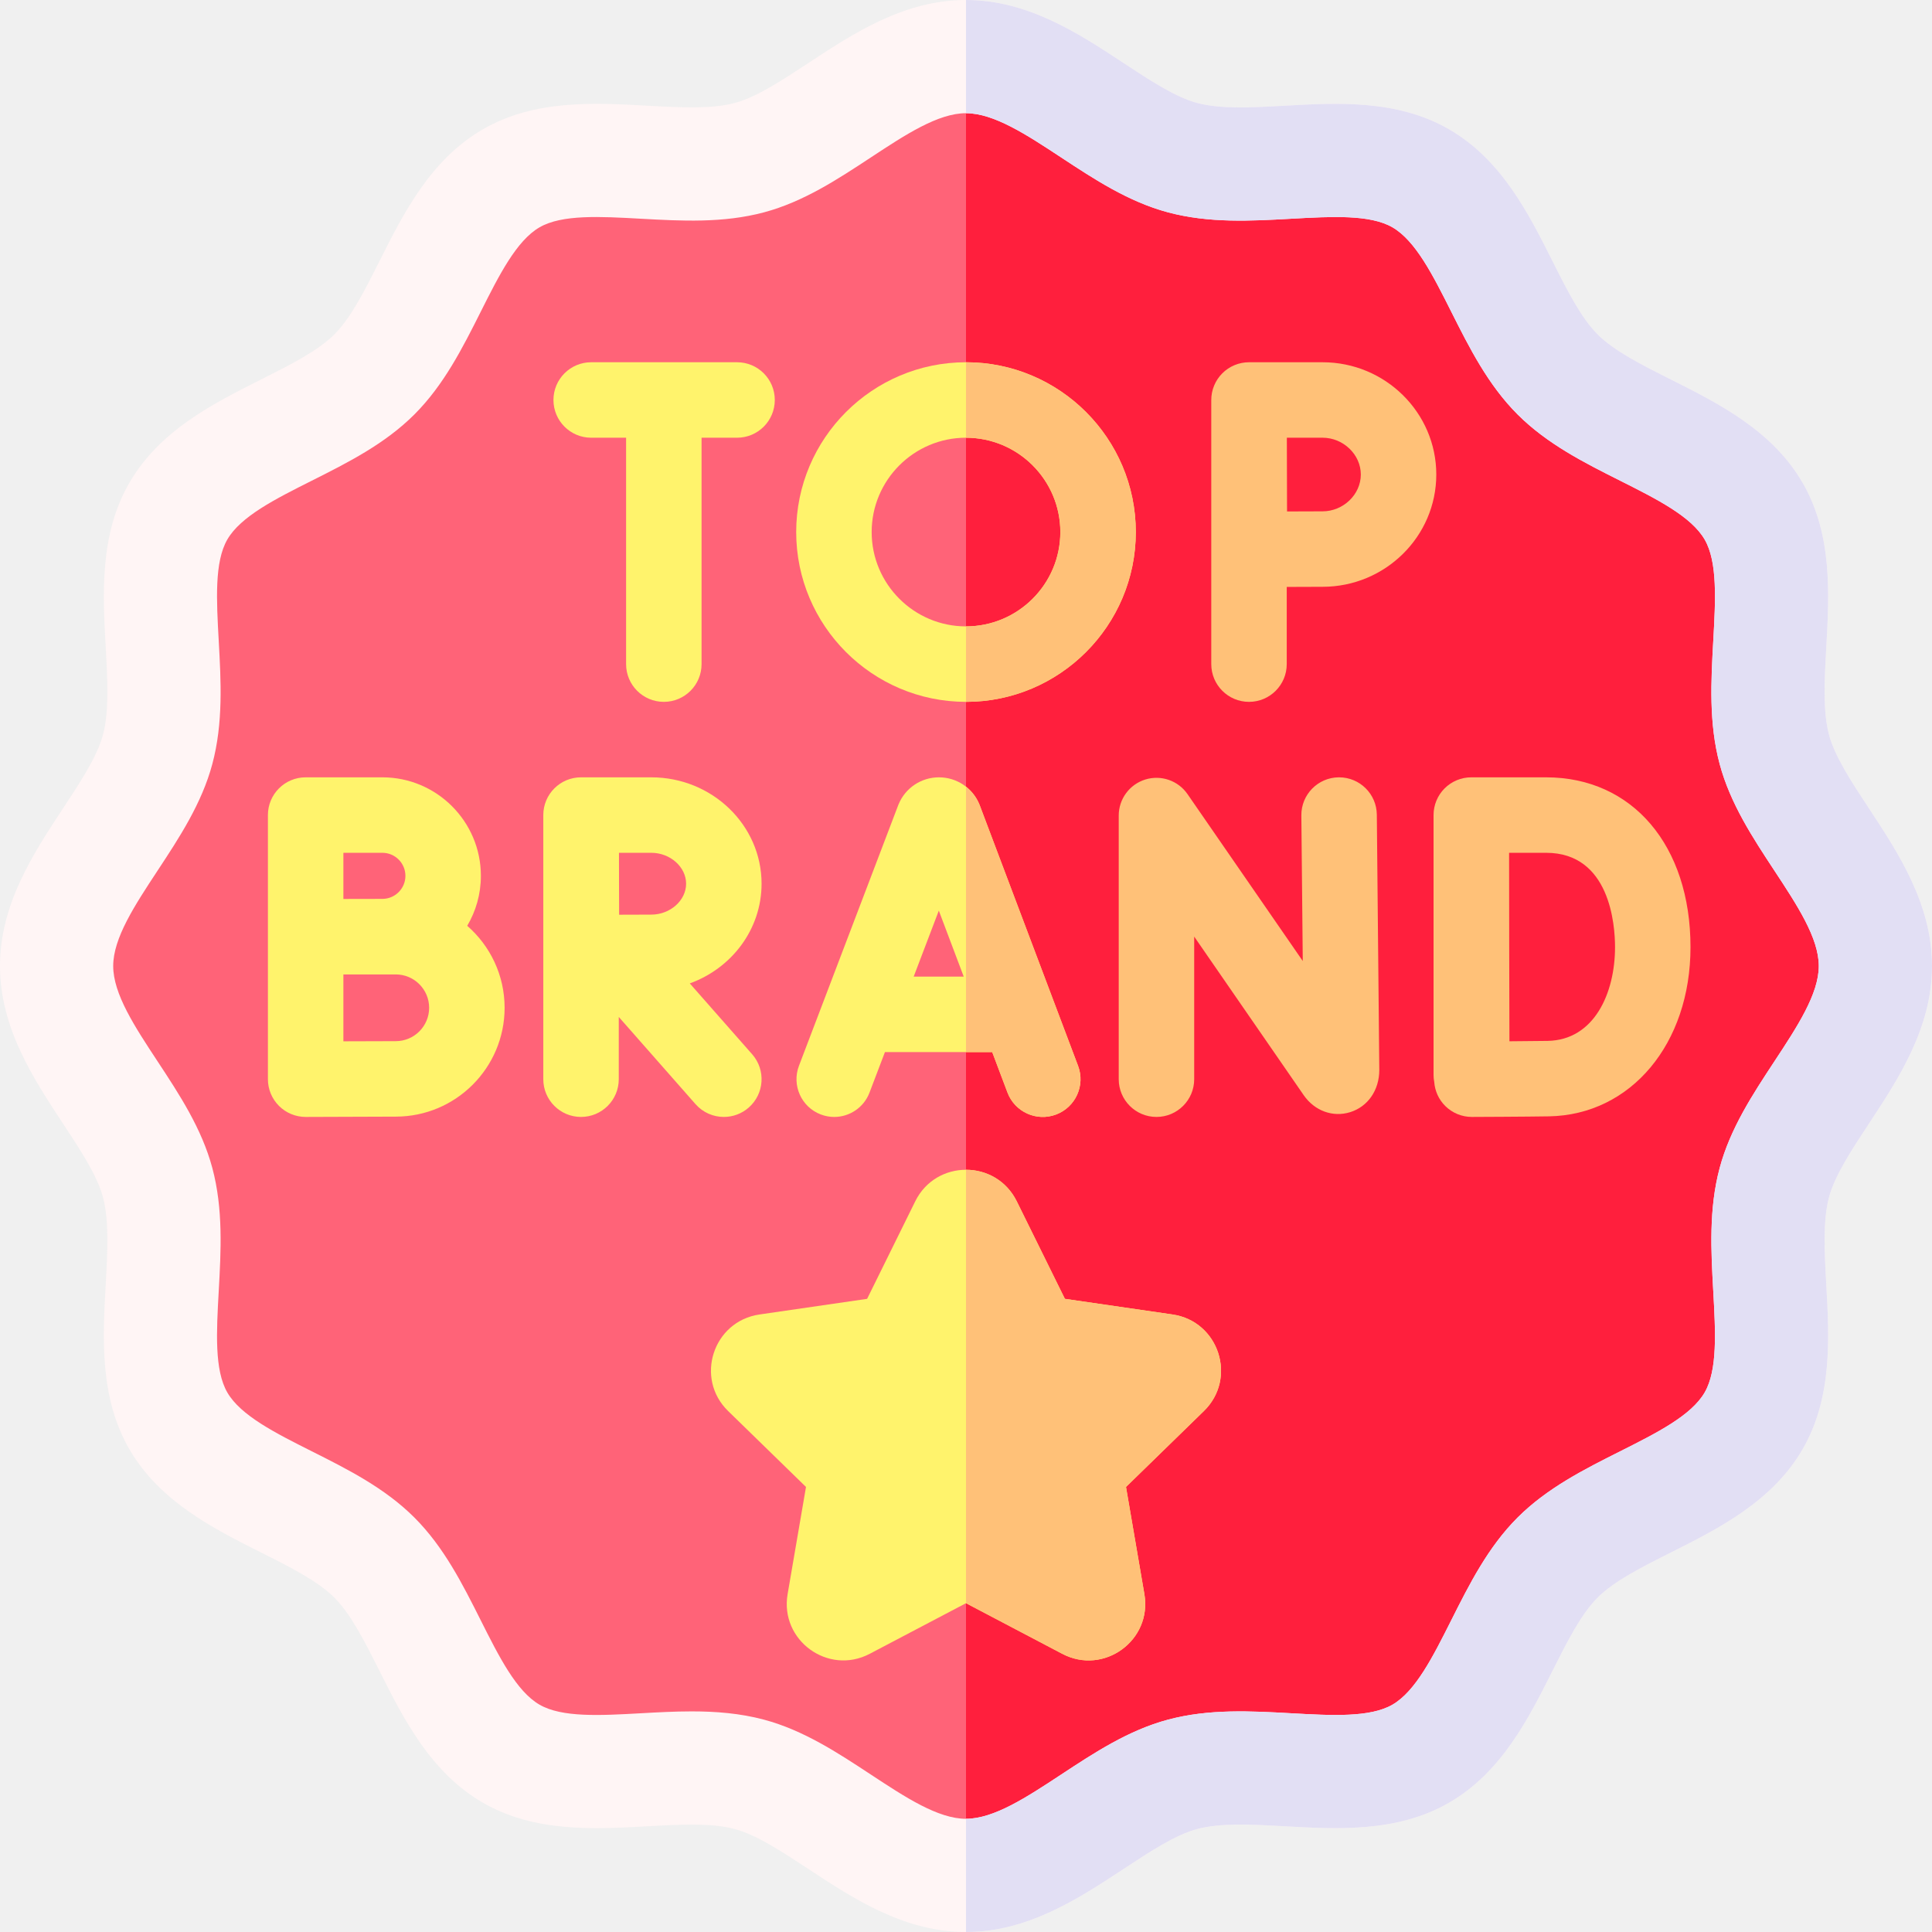
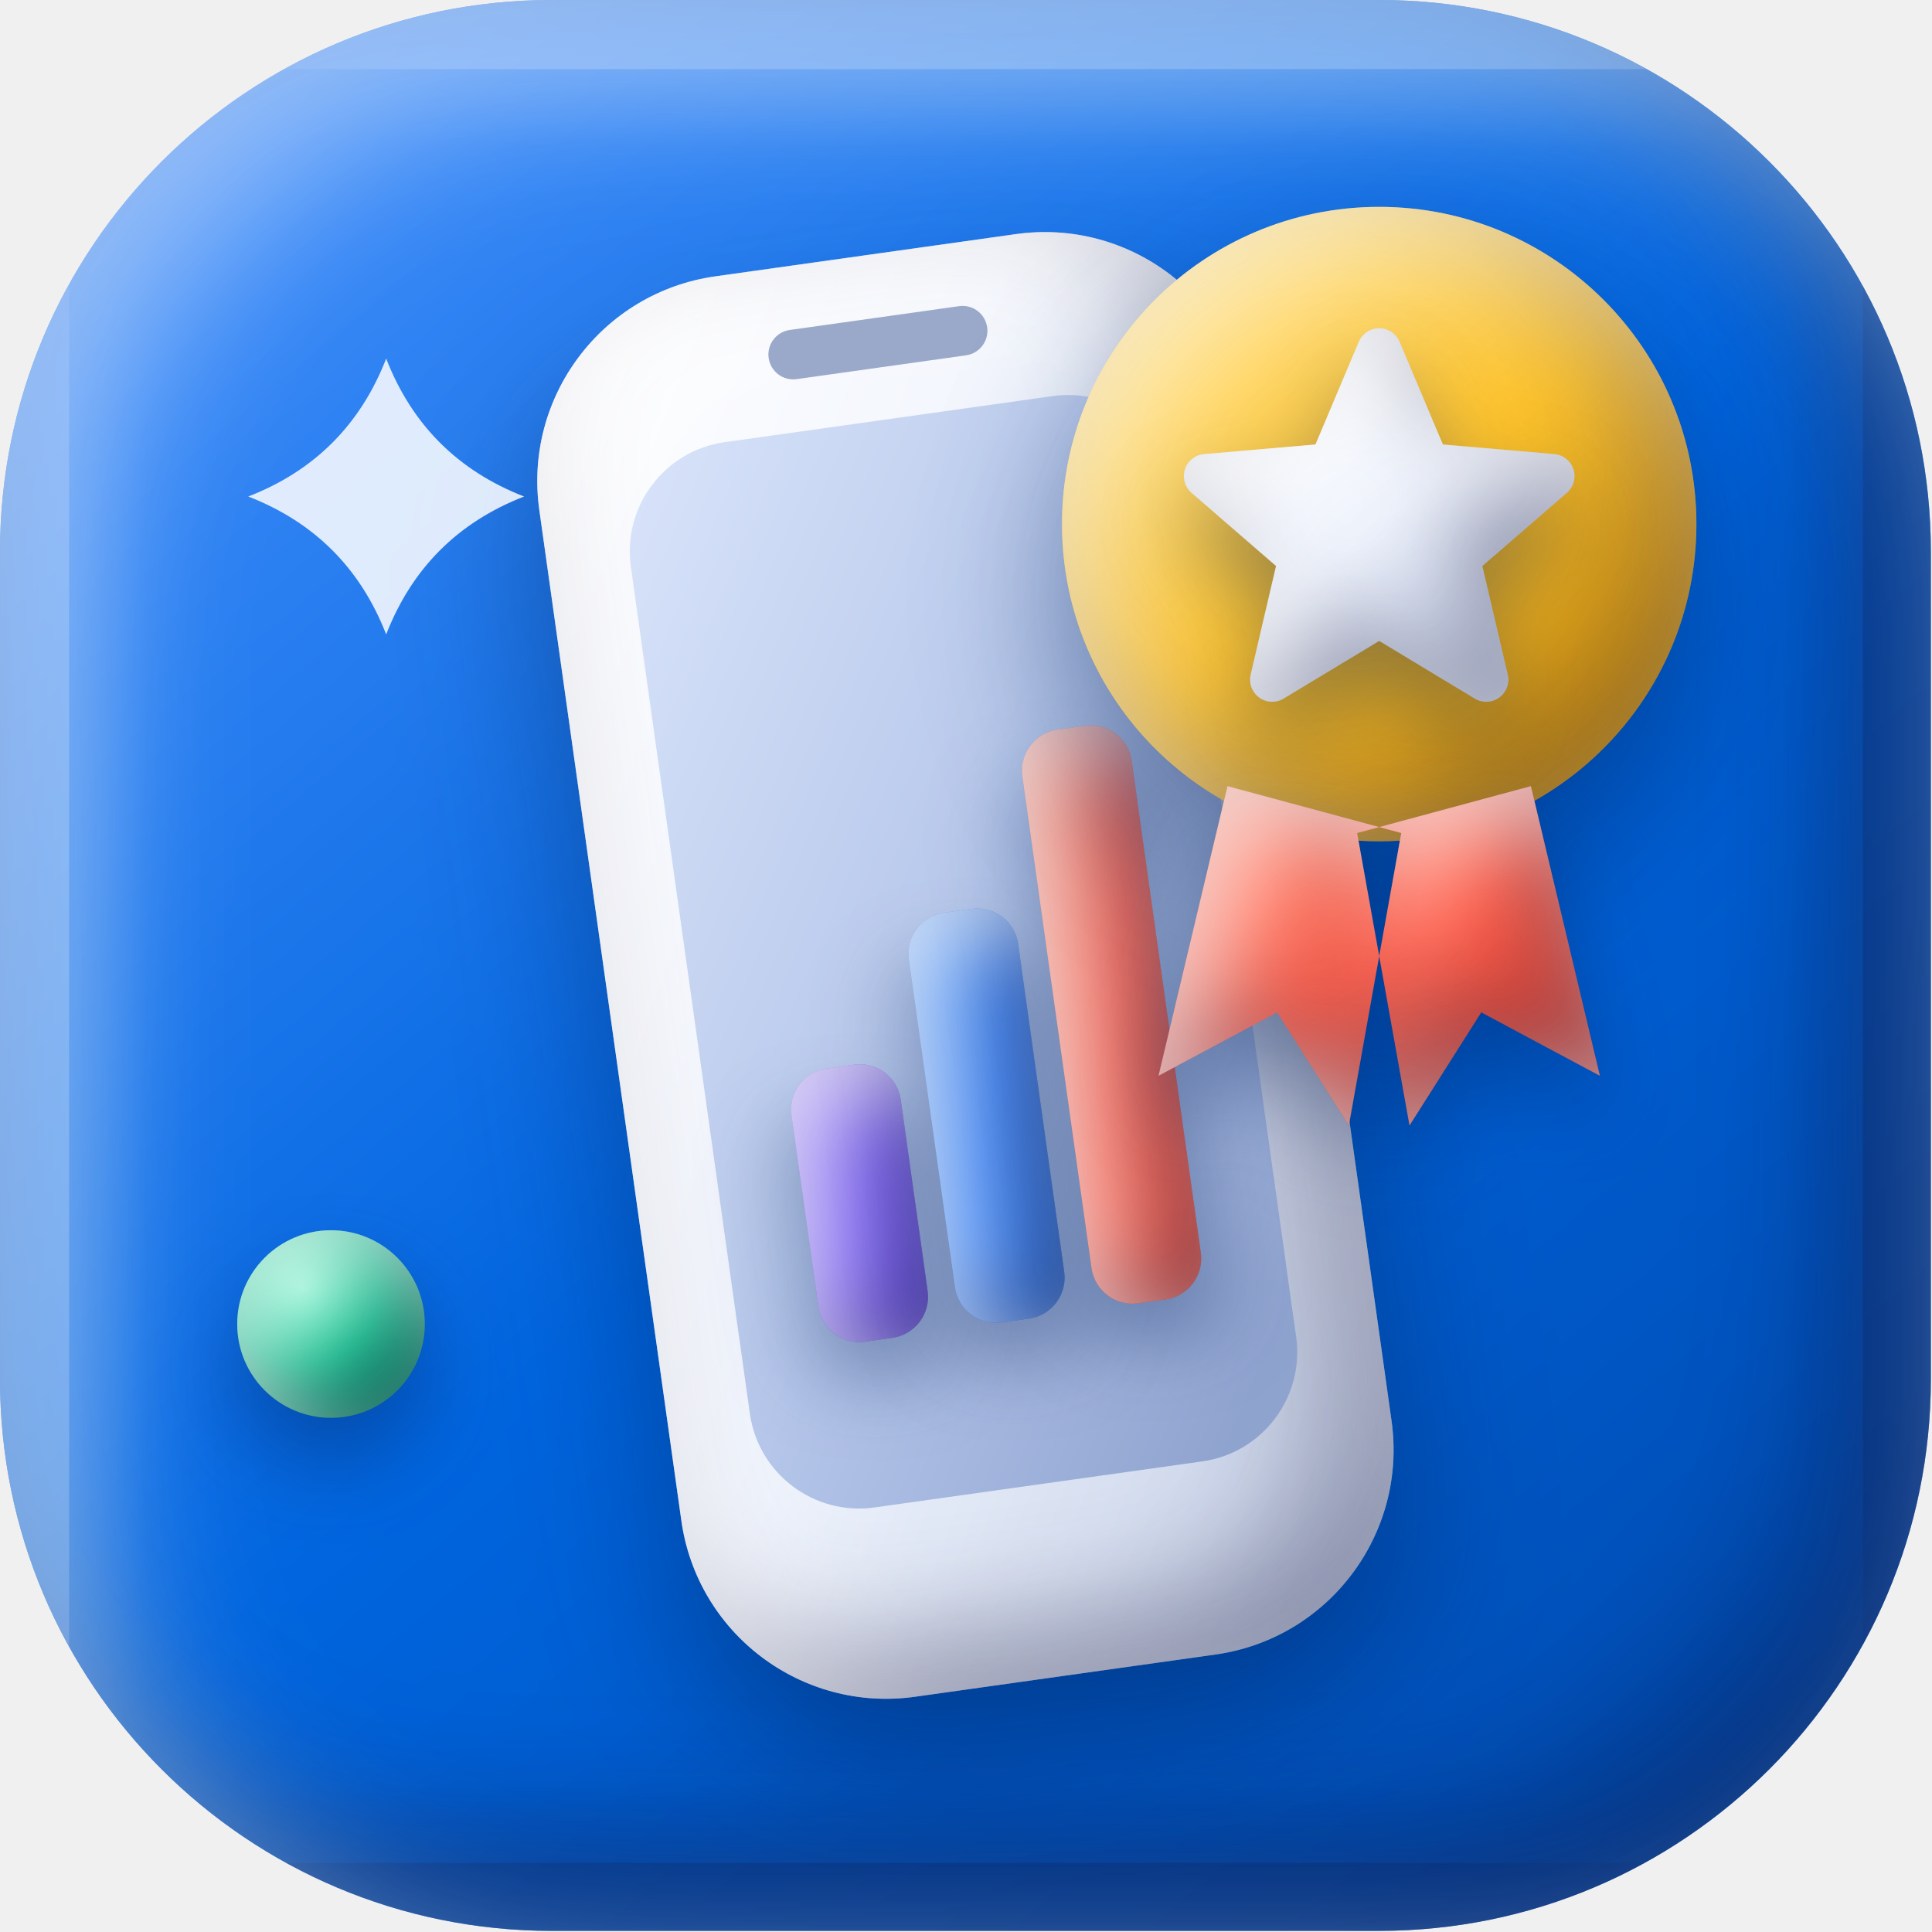
- <svg xmlns="http://www.w3.org/2000/svg" id="Capa_1" height="512" viewBox="0 0 512 512" width="512">
-   <g>
-     <path d="m497 256c0 20.716-21.676 38.307-26.783 57.412-5.284 19.767 4.537 45.809-5.477 63.116-10.158 17.555-37.716 22.007-51.964 36.254-14.247 14.246-18.699 41.804-36.253 51.96-17.306 10.013-43.347.191-63.114 5.475-19.105 5.108-36.694 26.783-57.409 26.783-20.716 0-38.307-21.676-57.412-26.783-19.767-5.284-45.809 4.537-63.116-5.477-17.555-10.158-22.007-37.716-36.254-51.964-14.246-14.247-41.804-18.699-51.96-36.253-10.013-17.306-.191-43.347-5.475-63.114-5.108-19.105-26.783-36.694-26.783-57.409 0-20.716 21.676-38.307 26.783-57.412 5.284-19.767-4.537-45.809 5.477-63.116 10.158-17.555 37.716-22.007 51.964-36.254 14.247-14.246 18.699-41.804 36.253-51.96 17.306-10.013 43.347-.191 63.114-5.475 19.105-5.108 36.694-26.783 57.409-26.783 20.716 0 38.307 21.676 57.412 26.783 19.767 5.284 45.809-4.537 63.116 5.477 17.555 10.158 22.007 37.716 36.254 51.964 14.246 14.247 41.804 18.699 51.96 36.253 10.013 17.306.191 43.347 5.475 63.114 5.108 19.105 26.783 36.694 26.783 57.409z" fill="#ff6378" />
-     <path d="m313.409 470.218c19.767-5.283 45.807 4.538 63.114-5.475 17.554-10.156 22.007-37.714 36.253-51.96 14.248-14.247 41.806-18.699 51.964-36.254 10.014-17.307.193-43.349 5.477-63.116 5.107-19.106 26.783-36.697 26.783-57.413 0-20.715-21.675-38.304-26.782-57.409-5.283-19.766 4.538-45.807-5.475-63.114-10.156-17.554-37.714-22.007-51.96-36.253-14.247-14.248-18.699-41.806-36.254-51.964-17.307-10.014-43.349-.193-63.116-5.477-19.106-5.107-36.697-26.783-57.413-26.783v482c20.715 0 38.305-21.676 57.409-26.782z" fill="#ff1f3d" />
-     <g>
-       <path d="m195.329 96h-38.658c-5.523 0-10 4.478-10 10s4.477 10 10 10h9.251v60c0 5.522 4.477 10 10 10s10-4.478 10-10v-60h9.407c5.523 0 10-4.478 10-10s-4.477-10-10-10z" fill="#fff36c" />
-       <g>
-         <path d="m259.656 213.452c-.034-.092-.07-.183-.107-.273-1.795-4.362-6-7.179-10.715-7.179-.004 0-.009 0-.013 0-4.721.005-8.925 2.832-10.712 7.201-.031.075-.061.15-.089.226l-26.285 69.014c-1.966 5.161.625 10.939 5.786 12.904 1.171.446 2.374.658 3.557.658 4.03 0 7.828-2.454 9.347-6.443l4.094-10.748h28.427l4.045 10.72c1.949 5.165 7.717 7.778 12.887 5.824 5.167-1.949 7.774-7.719 5.824-12.887zm-17.52 45.36 6.661-17.49 6.601 17.49z" fill="#fff36c" />
-         <g fill="#ffc178">
-           <path d="m259.656 213.452c-.034-.092-.07-.183-.107-.273-.78-1.895-2.015-3.497-3.549-4.705v70.338h6.946l4.045 10.72c1.949 5.165 7.717 7.778 12.887 5.824 5.167-1.949 7.774-7.719 5.824-12.887z" />
-           <path d="m354.874 206c-.032 0-.066 0-.099 0-5.522.054-9.956 4.574-9.903 10.097l.374 38.581-30.544-44.229c-2.486-3.602-7.023-5.164-11.205-3.864-4.178 1.303-7.023 5.171-7.023 9.547v69.868c0 5.522 4.478 10 10 10s10-4.478 10-10v-37.791l29.016 42.017c2.889 4.174 7.73 5.943 12.327 4.507 4.684-1.463 7.71-5.816 7.71-11.188l-.654-67.641c-.055-5.491-4.52-9.904-9.999-9.904z" />
-           <path d="m409.732 206h-19.826c-2.655 0-5.202 1.057-7.078 2.936-1.876 1.88-2.927 4.428-2.922 7.083v.052.002 68.791c0 .635.066 1.254.179 1.856.174 2.402 1.199 4.671 2.919 6.378 1.874 1.859 4.406 2.902 7.045 2.902h.038c.6-.002 14.743-.058 20.4-.156 21.737-.38 37.513-19.24 37.513-44.844 0-26.916-15.379-45-38.268-45zm.406 69.848c-2.352.041-6.324.074-10.123.1-.025-8.188-.058-19.31-.058-25.024 0-4.79-.019-16.396-.033-24.923h9.809c16.95 0 18.268 19.136 18.268 25-.001 12.211-5.524 24.631-17.863 24.847z" />
-         </g>
-         <path d="m123.82 245.348c2.296-3.885 3.62-8.41 3.62-13.241 0-14.396-11.711-26.107-26.107-26.107h-20.333c-5.523 0-10 4.478-10 10v70c0 2.66 1.06 5.21 2.945 7.087 1.874 1.866 4.411 2.913 7.055 2.913h.044c.002 0 18.689-.083 23.84-.083 15.903 0 28.842-12.938 28.842-28.842 0-8.66-3.842-16.436-9.906-21.727zm-22.487-19.348c3.367 0 6.107 2.74 6.107 6.107s-2.74 6.106-6.107 6.106c-1.518 0-10.333.02-10.333.02v-12.233zm3.551 49.917c-2.582 0-8.553.021-13.884.041v-17.714c.942-.004 13.884-.01 13.884-.01 4.875 0 8.842 3.967 8.842 8.842s-3.966 8.841-8.842 8.841z" fill="#fff36c" />
-         <path d="m201.826 234.192c0-15.545-13.109-28.192-29.222-28.192h-18.602c-.004 0-.008 0-.012 0s-.008 0-.011 0c-5.523 0-10 4.478-10 10v70c0 5.522 4.477 10 10 10s10-4.478 10-10v-16.503l20.339 23.109c1.977 2.246 4.737 3.394 7.511 3.394 2.346 0 4.703-.821 6.603-2.493 4.146-3.649 4.548-9.968.9-14.113l-16.532-18.783c11.1-4.001 19.026-14.333 19.026-26.419zm-29.222-8.192c4.999 0 9.222 3.752 9.222 8.192s-4.223 8.192-9.222 8.192c-2.023 0-5.293.013-8.528.027-.015-3.134-.027-6.277-.027-8.22 0-1.663-.007-4.901-.016-8.192h8.571z" fill="#fff36c" />
-       </g>
-       <g>
-         <path d="m350.491 96h-19.491c-2.657 0-5.206 1.058-7.082 2.94-1.877 1.882-2.927 4.434-2.918 7.092v69.968c0 5.522 4.478 10 10 10s10-4.478 10-10v-20.459c3.562-.018 7.256-.033 9.491-.033 16.619 0 30.141-13.348 30.141-29.754s-13.522-29.754-30.141-29.754zm0 39.508c-2.22 0-5.869.015-9.41.032-.018-3.678-.041-15.682-.052-19.54h9.462c5.497 0 10.141 4.467 10.141 9.754s-4.644 9.754-10.141 9.754z" fill="#ffc178" />
-         <path d="m256 96c-24.813 0-45 20.187-45 45s20.187 45 45 45 45-20.187 45-45-20.187-45-45-45zm0 70c-13.785 0-25-11.215-25-25s11.215-25 25-25 25 11.215 25 25-11.215 25-25 25z" fill="#fff36c" />
-         <path d="m281 141c0 13.785-11.215 25-25 25v20c24.813 0 45-20.187 45-45s-20.187-45-45-45v20c13.785 0 25 11.215 25 25z" fill="#ffc178" />
-       </g>
-       <g>
-         <path d="m256 512c-16.399 0-29.866-8.866-41.747-16.688-7.076-4.658-13.759-9.059-19.54-10.604-6.237-1.668-14.505-1.207-23.257-.72-13.971.778-29.803 1.658-43.497-6.265-13.885-8.034-21.054-22.302-27.378-34.89-3.885-7.731-7.554-15.034-11.971-19.451-4.416-4.417-11.719-8.086-19.451-11.971-12.587-6.325-26.853-13.493-34.886-27.377-7.923-13.694-7.042-29.526-6.264-43.495.488-8.752.948-17.02-.719-23.258-1.545-5.779-5.945-12.462-10.603-19.537-7.821-11.88-16.687-25.346-16.687-41.744 0-16.399 8.866-29.865 16.688-41.747 4.659-7.075 9.059-13.759 10.604-19.538 1.667-6.238 1.208-14.506.72-23.26-.777-13.969-1.659-29.802 6.265-43.496 8.034-13.885 22.301-21.054 34.889-27.378 7.732-3.885 15.035-7.555 19.452-11.971s8.086-11.719 11.971-19.45c6.324-12.588 13.493-26.854 27.377-34.887 13.694-7.924 29.526-7.04 43.495-6.264 8.751.488 17.019.946 23.258-.719 5.779-1.545 12.462-5.944 19.537-10.604 11.88-7.82 25.346-16.686 41.744-16.686 16.399 0 29.866 8.866 41.747 16.688 7.076 4.658 13.759 9.059 19.539 10.604 6.237 1.666 14.505 1.207 23.258.72 13.968-.778 29.801-1.659 43.497 6.265 13.885 8.034 21.054 22.302 27.378 34.889 3.885 7.732 7.555 15.035 11.972 19.452 4.416 4.417 11.719 8.086 19.45 11.971 12.587 6.325 26.853 13.493 34.886 27.377 7.923 13.694 7.041 29.526 6.264 43.495-.488 8.753-.948 17.021.719 23.258 1.545 5.779 5.944 12.462 10.604 19.537 7.82 11.88 16.686 25.346 16.686 41.744 0 16.399-8.866 29.866-16.688 41.747-4.658 7.076-9.059 13.759-10.604 19.539-1.667 6.237-1.207 14.505-.72 23.258.777 13.97 1.659 29.803-6.265 43.497-8.034 13.885-22.302 21.054-34.889 27.378-7.732 3.885-15.035 7.555-19.452 11.972-4.417 4.416-8.086 11.719-11.971 19.45-6.325 12.587-13.493 26.853-27.377 34.886-13.695 7.924-29.527 7.04-43.495 6.264-8.752-.489-17.021-.947-23.258.719-5.779 1.545-12.462 5.944-19.537 10.604-11.88 7.82-25.346 16.686-41.744 16.686zm-72.678-58.466c6.377 0 12.794.496 19.139 2.191 10.473 2.8 19.53 8.763 28.29 14.529 9.173 6.041 17.839 11.746 25.249 11.746 7.409 0 16.074-5.705 25.248-11.745 8.759-5.767 17.815-11.729 28.288-14.528 10.867-2.904 21.954-2.286 32.672-1.69 10.73.597 20.861 1.162 26.804-2.276 6.125-3.544 10.725-12.697 15.594-22.389 4.782-9.517 9.727-19.357 17.564-27.195 7.838-7.837 17.679-12.781 27.195-17.563 9.692-4.869 18.847-9.469 22.392-15.596 3.439-5.943 2.875-16.077 2.278-26.806-.597-10.72-1.214-21.805 1.69-32.672 2.8-10.473 8.763-19.53 14.529-28.289 6.041-9.175 11.746-17.841 11.746-25.251 0-7.409-5.705-16.074-11.745-25.248-5.767-8.759-11.729-17.815-14.528-28.288-2.904-10.867-2.287-21.952-1.69-32.672.598-10.728 1.162-20.86-2.276-26.804-3.544-6.125-12.697-10.725-22.389-15.594-9.517-4.782-19.357-9.727-27.195-17.564-7.837-7.838-12.781-17.679-17.563-27.195-4.869-9.692-9.469-18.847-15.596-22.392-5.943-3.439-16.074-2.875-26.806-2.278-10.721.6-21.805 1.214-32.672-1.69-10.473-2.8-19.53-8.763-28.289-14.529-9.175-6.041-17.841-11.746-25.251-11.746-7.409 0-16.074 5.705-25.248 11.745-8.759 5.767-17.816 11.729-28.288 14.528-10.868 2.903-21.953 2.285-32.673 1.69-10.725-.596-20.859-1.162-26.803 2.276-6.126 3.545-10.726 12.698-15.595 22.389-4.782 9.517-9.727 19.357-17.564 27.195-7.837 7.837-17.679 12.781-27.196 17.563-9.692 4.869-18.846 9.469-22.391 15.595-3.439 5.944-2.875 16.078-2.278 26.806.597 10.721 1.213 21.806-1.691 32.674-2.799 10.472-8.762 19.529-14.529 28.288-6.039 9.175-11.744 17.841-11.744 25.251 0 7.409 5.705 16.074 11.745 25.248 5.767 8.759 11.729 17.815 14.528 28.288 2.905 10.867 2.288 21.952 1.69 32.673-.597 10.727-1.162 20.859 2.277 26.803 3.544 6.125 12.698 10.725 22.388 15.594 9.517 4.782 19.358 9.727 27.195 17.564 7.837 7.838 12.782 17.679 17.563 27.195 4.87 9.692 9.47 18.847 15.597 22.392 5.943 3.44 16.077 2.875 26.805 2.278 4.462-.249 8.988-.501 13.534-.501z" fill="#fff5f5" />
-       </g>
-       <path d="m484.709 194.718c-1.667-6.237-1.207-14.505-.719-23.258.777-13.969 1.659-29.801-6.264-43.495-8.033-13.884-22.299-21.052-34.886-27.377-7.731-3.885-15.034-7.554-19.45-11.971-4.417-4.417-8.087-11.72-11.972-19.452-6.324-12.587-13.493-26.854-27.378-34.889-13.696-7.924-29.529-7.043-43.497-6.265-8.753.487-17.021.946-23.258-.72-5.78-1.545-12.463-5.945-19.539-10.604-11.88-7.821-25.347-16.687-41.746-16.687v30c7.41 0 16.076 5.705 25.25 11.745 8.759 5.767 17.816 11.729 28.289 14.529 10.867 2.904 21.951 2.29 32.672 1.69 10.731-.597 20.862-1.161 26.806 2.278 6.127 3.545 10.727 12.699 15.596 22.392 4.782 9.517 9.727 19.357 17.563 27.195 7.838 7.838 17.679 12.782 27.195 17.564 9.691 4.869 18.845 9.469 22.389 15.594 3.438 5.943 2.874 16.076 2.276 26.804-.597 10.72-1.214 21.805 1.69 32.672 2.799 10.473 8.762 19.529 14.528 28.288 6.041 9.175 11.746 17.84 11.746 25.249 0 7.41-5.705 16.076-11.745 25.25-5.767 8.759-11.729 17.816-14.529 28.289-2.904 10.867-2.287 21.952-1.69 32.672.597 10.729 1.161 20.862-2.278 26.806-3.545 6.127-12.699 10.727-22.392 15.596-9.517 4.782-19.357 9.727-27.195 17.563-7.838 7.838-12.782 17.679-17.564 27.195-4.869 9.691-9.469 18.845-15.594 22.389-5.942 3.438-16.073 2.873-26.804 2.276-10.718-.596-21.805-1.214-32.672 1.69-10.473 2.799-19.529 8.762-28.288 14.528-9.175 6.041-17.84 11.746-25.249 11.746v30c16.398 0 29.864-8.866 41.745-16.688 7.075-4.659 13.758-9.059 19.537-10.604 6.237-1.666 14.506-1.208 23.258-.719 13.968.776 29.8 1.66 43.495-6.264 13.884-8.033 21.052-22.299 27.377-34.886 3.885-7.731 7.554-15.034 11.971-19.45 4.417-4.417 11.72-8.087 19.452-11.972 12.587-6.324 26.854-13.493 34.889-27.378 7.924-13.694 7.042-29.527 6.265-43.497-.487-8.753-.947-17.021.72-23.258 1.545-5.78 5.945-12.463 10.604-19.539 7.821-11.879 16.687-25.346 16.687-41.745 0-16.398-8.866-29.864-16.688-41.745-4.659-7.075-9.058-13.758-10.603-19.537z" fill="#e2dff4" />
-       <g>
-         <path d="m281.512 438.277-25.512-13.413-25.512 13.412c-11.004 5.785-23.866-3.559-21.764-15.813l4.872-28.408-20.639-20.118c-8.903-8.678-3.99-23.798 8.313-25.586l28.523-4.144 12.756-25.847c5.502-11.149 21.4-11.149 26.902 0l12.756 25.847 28.523 4.144c12.303 1.788 17.216 16.908 8.313 25.586l-20.64 20.119 4.873 28.407c2.102 12.254-10.759 21.599-21.764 15.814z" fill="#fff36c" />
-       </g>
-       <path d="m281.512 438.277c11.005 5.785 23.866-3.56 21.764-15.813l-4.873-28.407 20.64-20.119c8.903-8.678 3.99-23.798-8.313-25.586l-28.523-4.144-12.756-25.847c-2.751-5.574-8.101-8.361-13.451-8.361v114.864z" fill="#ffc178" />
+ <svg xmlns="http://www.w3.org/2000/svg" width="512" height="512" viewBox="0 0 512 512" fill="none" color-interpolation-filters="sRGB">
+   <defs>
+     <linearGradient id="bl" x2=".85" y2="1">
+       <stop stop-color="#4D95FF" />
+       <stop offset=".55" stop-color="#0065DF" />
+       <stop offset="1" stop-color="#004BB0" />
+     </linearGradient>
+     <linearGradient id="wl" x2=".85" y2="1">
+       <stop stop-color="#FFFFFF" />
+       <stop offset=".55" stop-color="#EDF2FC" />
+       <stop offset="1" stop-color="#C7D2E8" />
+     </linearGradient>
+     <linearGradient id="sl" x2=".85" y2="1">
+       <stop stop-color="#D9E4FA" />
+       <stop offset=".55" stop-color="#B5C6EA" />
+       <stop offset="1" stop-color="#8FA3CF" />
+     </linearGradient>
+     <linearGradient id="vl" x2=".85" y2="1">
+       <stop stop-color="#B19BFF" />
+       <stop offset=".55" stop-color="#7A5CFF" />
+       <stop offset="1" stop-color="#5236DB" />
+     </linearGradient>
+     <linearGradient id="ll" x2=".85" y2="1">
+       <stop stop-color="#7DB4FF" />
+       <stop offset=".55" stop-color="#2F80FF" />
+       <stop offset="1" stop-color="#155FD6" />
+     </linearGradient>
+     <linearGradient id="kl" x2=".85" y2="1">
+       <stop stop-color="#FF9F8A" />
+       <stop offset=".55" stop-color="#FF5E4A" />
+       <stop offset="1" stop-color="#D93B2B" />
+     </linearGradient>
+     <linearGradient id="yl" x2=".85" y2="1">
+       <stop stop-color="#FFE592" />
+       <stop offset=".55" stop-color="#FFC328" />
+       <stop offset="1" stop-color="#E39A00" />
+     </linearGradient>
+     <radialGradient id="mr" cx=".35" cy=".3" r=".75">
+       <stop stop-color="#86F3CF" />
+       <stop offset=".55" stop-color="#22D39C" />
+       <stop offset="1" stop-color="#0B9C70" />
+     </radialGradient>
+     <filter id="fT" filterUnits="userSpaceOnUse" x="-7" y="-7" width="84" height="84">
+       <feGaussianBlur in="SourceAlpha" stdDeviation="3" result="b" />
+       <feOffset in="b" dx="2.5" dy="2.5" result="o1" />
+       <feComposite in="SourceAlpha" in2="o1" operator="out" result="r1" />
+       <feFlood flood-color="#fff" flood-opacity=".45" />
+       <feComposite in2="r1" operator="in" result="h" />
+       <feOffset in="b" dx="-2.5" dy="-2.5" result="o2" />
+       <feComposite in="SourceAlpha" in2="o2" operator="out" result="r2" />
+       <feFlood flood-color="#0B0830" flood-opacity=".4" />
+       <feComposite in2="r2" operator="in" result="s" />
+       <feMerge>
+         <feMergeNode in="SourceGraphic" />
+         <feMergeNode in="s" />
+         <feMergeNode in="h" />
+       </feMerge>
+     </filter>
+     <filter id="fd" filterUnits="userSpaceOnUse" x="-7" y="-7" width="84" height="84">
+       <feGaussianBlur in="SourceAlpha" stdDeviation="2.4" result="b" />
+       <feOffset in="b" dx="1.8" dy="1.8" result="o1" />
+       <feComposite in="SourceAlpha" in2="o1" operator="out" result="r1" />
+       <feFlood flood-color="#fff" flood-opacity=".55" />
+       <feComposite in2="r1" operator="in" result="h" />
+       <feOffset in="b" dx="-1.8" dy="-1.8" result="o2" />
+       <feComposite in="SourceAlpha" in2="o2" operator="out" result="r2" />
+       <feFlood flood-color="#0B0830" flood-opacity=".38" />
+       <feComposite in2="r2" operator="in" result="s" />
+       <feGaussianBlur in="SourceAlpha" stdDeviation="2.6" />
+       <feOffset dy="2.6" result="do" />
+       <feFlood flood-color="#002058" flood-opacity=".45" />
+       <feComposite in2="do" operator="in" result="ds" />
+       <feMerge>
+         <feMergeNode in="ds" />
+         <feMergeNode in="SourceGraphic" />
+         <feMergeNode in="s" />
+         <feMergeNode in="h" />
+       </feMerge>
+     </filter>
+     <filter id="fc" filterUnits="userSpaceOnUse" x="-7" y="-7" width="84" height="84">
+       <feGaussianBlur in="SourceAlpha" stdDeviation="1.6" result="b" />
+       <feOffset in="b" dx="1.2" dy="1.2" result="o1" />
+       <feComposite in="SourceAlpha" in2="o1" operator="out" result="r1" />
+       <feFlood flood-color="#fff" flood-opacity=".6" />
+       <feComposite in2="r1" operator="in" result="h" />
+       <feOffset in="b" dx="-1.2" dy="-1.2" result="o2" />
+       <feComposite in="SourceAlpha" in2="o2" operator="out" result="r2" />
+       <feFlood flood-color="#0B0830" flood-opacity=".35" />
+       <feComposite in2="r2" operator="in" result="s" />
+       <feGaussianBlur in="SourceAlpha" stdDeviation="1.6" />
+       <feOffset dy="1.6" result="do" />
+       <feFlood flood-color="#002058" flood-opacity=".4" />
+       <feComposite in2="do" operator="in" result="ds" />
+       <feMerge>
+         <feMergeNode in="ds" />
+         <feMergeNode in="SourceGraphic" />
+         <feMergeNode in="s" />
+         <feMergeNode in="h" />
+       </feMerge>
+     </filter>
+   </defs>
+   <g transform="scale(7.31)">
+     <rect width="70" height="70" rx="20" fill="url(#bl)" filter="url(#fT)" />
+     <g transform="rotate(-8 35 35)">
+       <rect x="22" y="9" width="26" height="52" rx="7.5" fill="url(#wl)" filter="url(#fd)" />
+       <rect x="25" y="15" width="20" height="39" rx="4" fill="url(#sl)" />
+       <rect x="31" y="11.3" width="8" height="1.8" rx=".9" fill="#9AA9C9" />
+       <rect x="28" y="38" width="4" height="10" rx="1.5" fill="url(#vl)" filter="url(#fc)" />
+       <rect x="33" y="33" width="4" height="15" rx="1.5" fill="url(#ll)" filter="url(#fc)" />
+       <rect x="38" y="27" width="4" height="21" rx="1.5" fill="url(#kl)" filter="url(#fc)" />
    </g>
+     <circle cx="50" cy="19" r="11.5" fill="url(#yl)" filter="url(#fd)" />
+     <path d="M50 12.7L51.76 16.87L56.28 17.26L52.85 20.23L53.88 24.64L50 22.3L46.12 24.64L47.15 20.23L43.72 17.26L48.24 16.87Z" fill="url(#wl)" stroke="url(#wl)" stroke-width="1.6" stroke-linejoin="round" filter="url(#fc)" />
+     <path d="M44.5 28.5 42 39l4.3-2.3 2.6 4.1 1.9-10.6zM55.5 28.5 58 39l-4.3-2.3-2.6 4.1-1.9-10.6z" fill="url(#kl)" filter="url(#fc)" />
+     <circle cx="12" cy="48" r="3.4" fill="url(#mr)" filter="url(#fc)" />
+     <path d="M14 13Q15.4 16.6 19 18Q15.4 19.4 14 23Q12.6 19.4 9 18Q12.6 16.6 14 13Z" fill="#fff" opacity=".85" />
  </g>
</svg>
